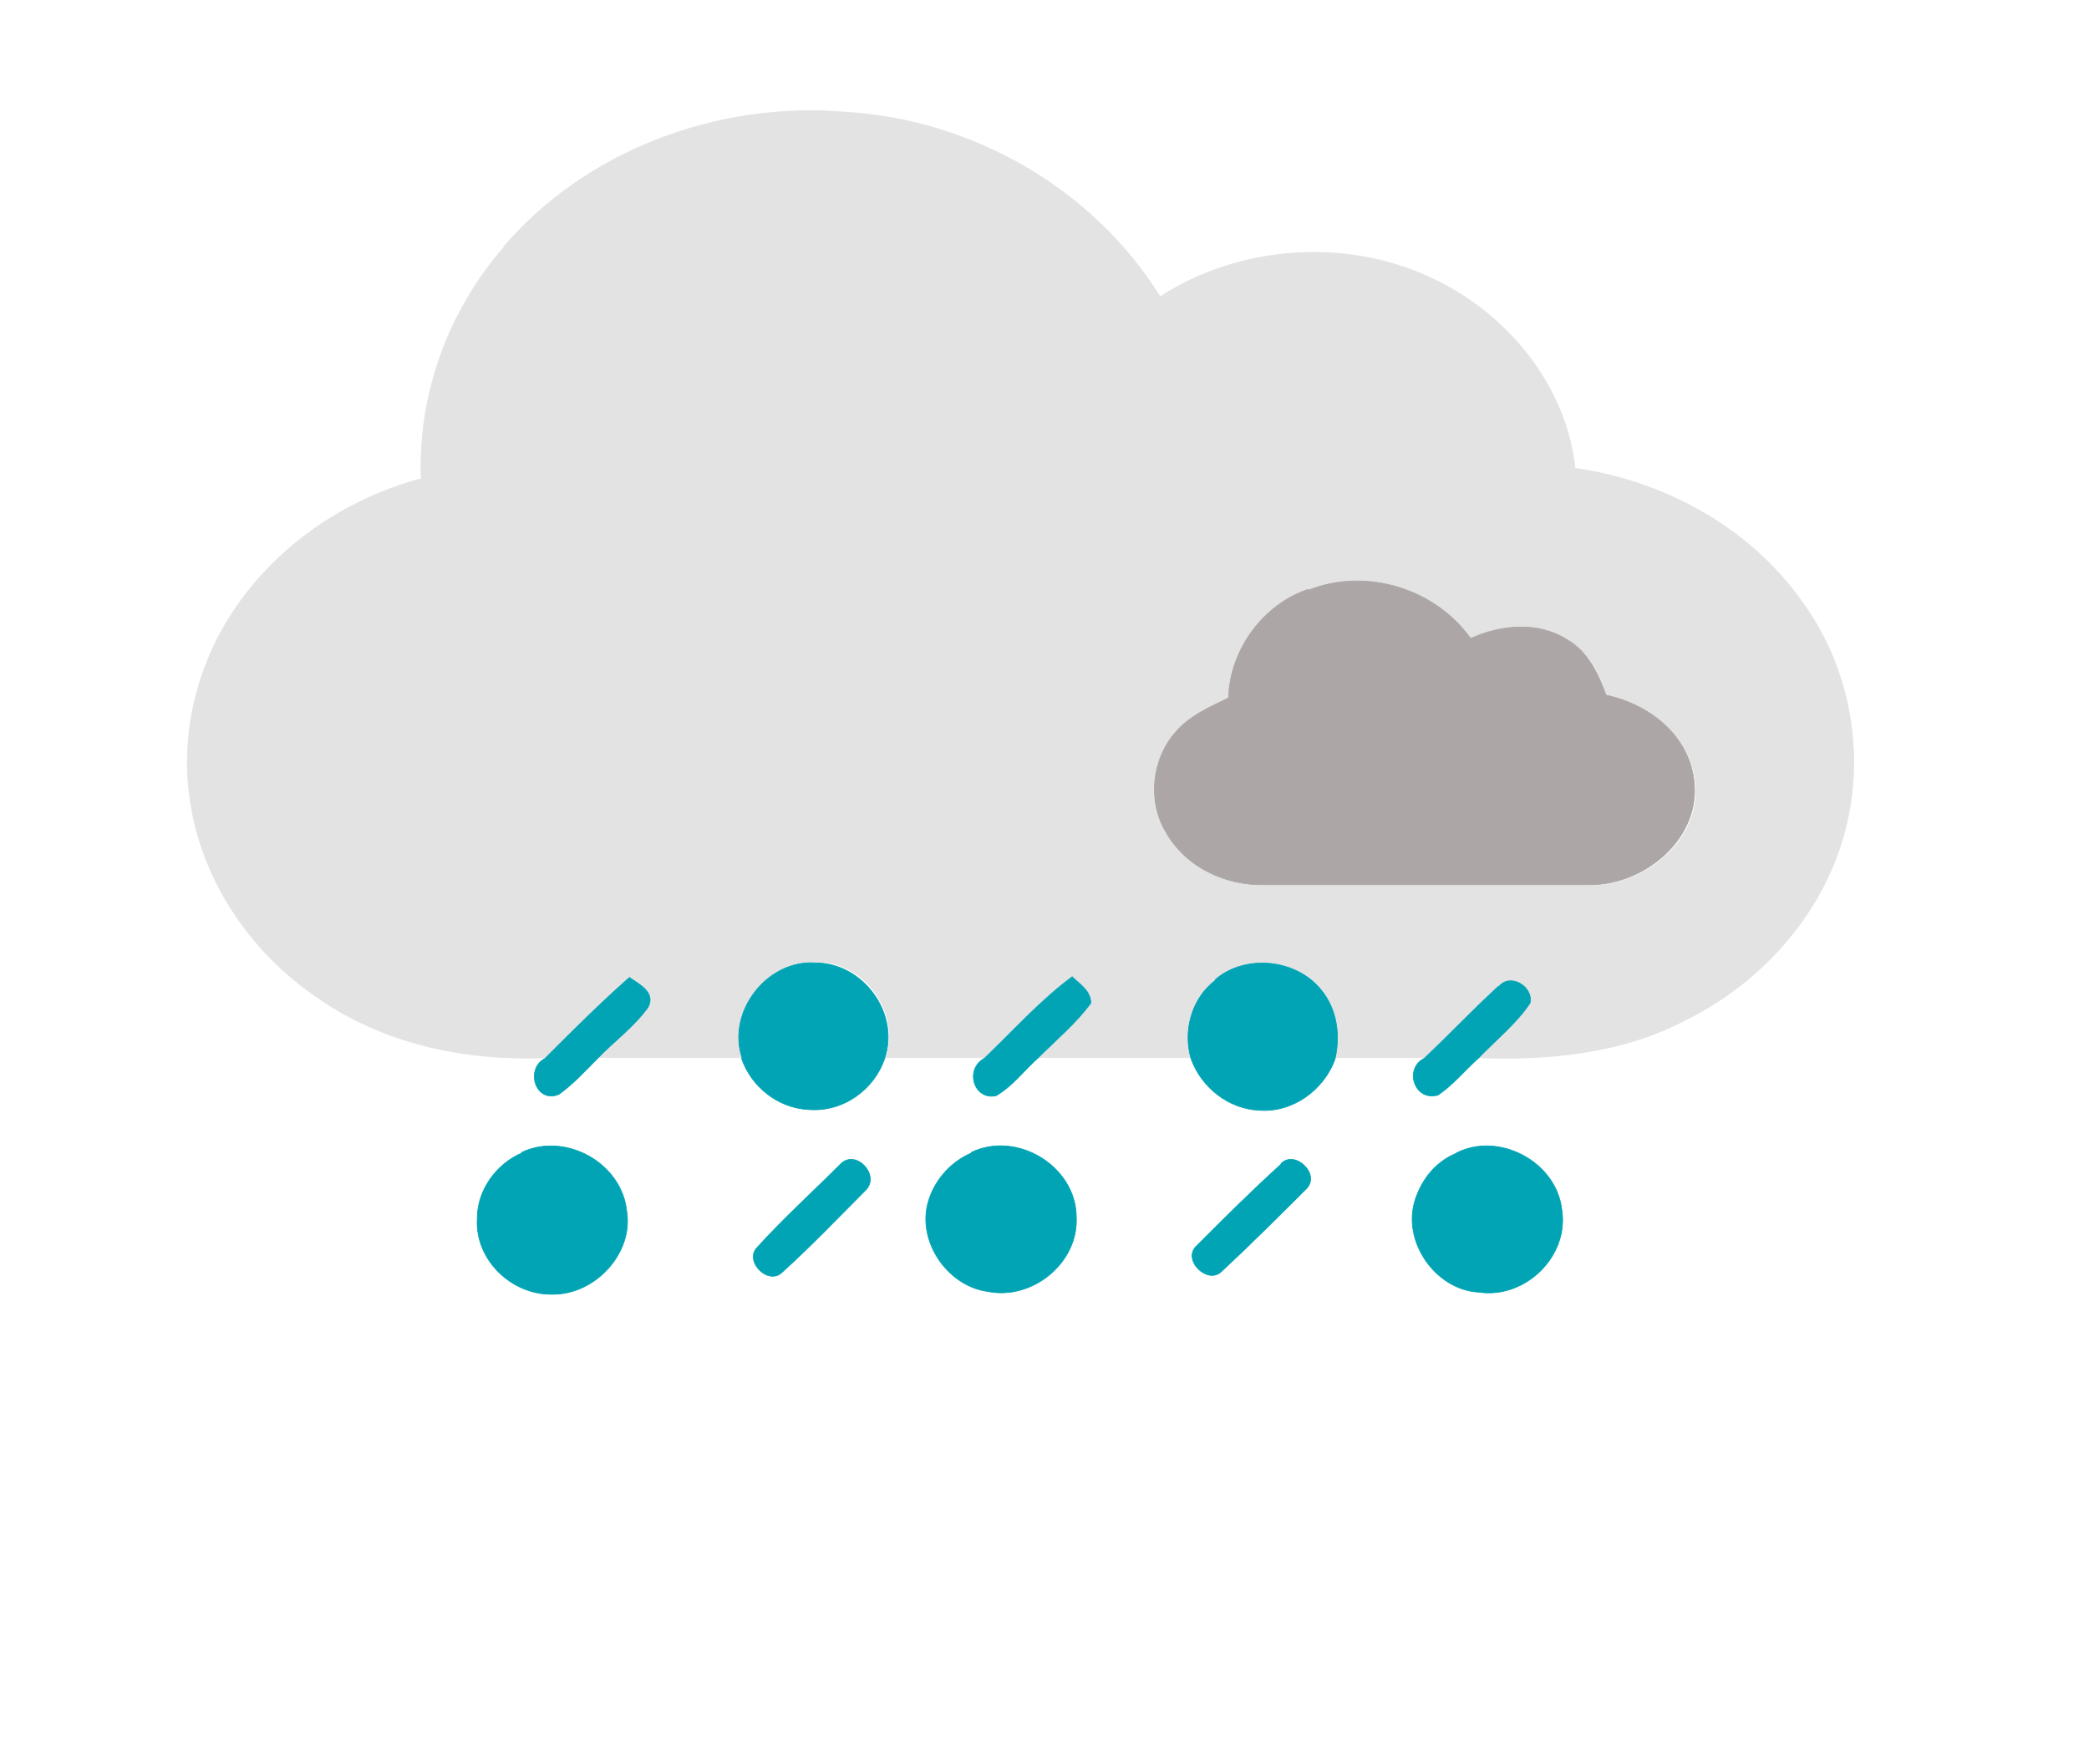
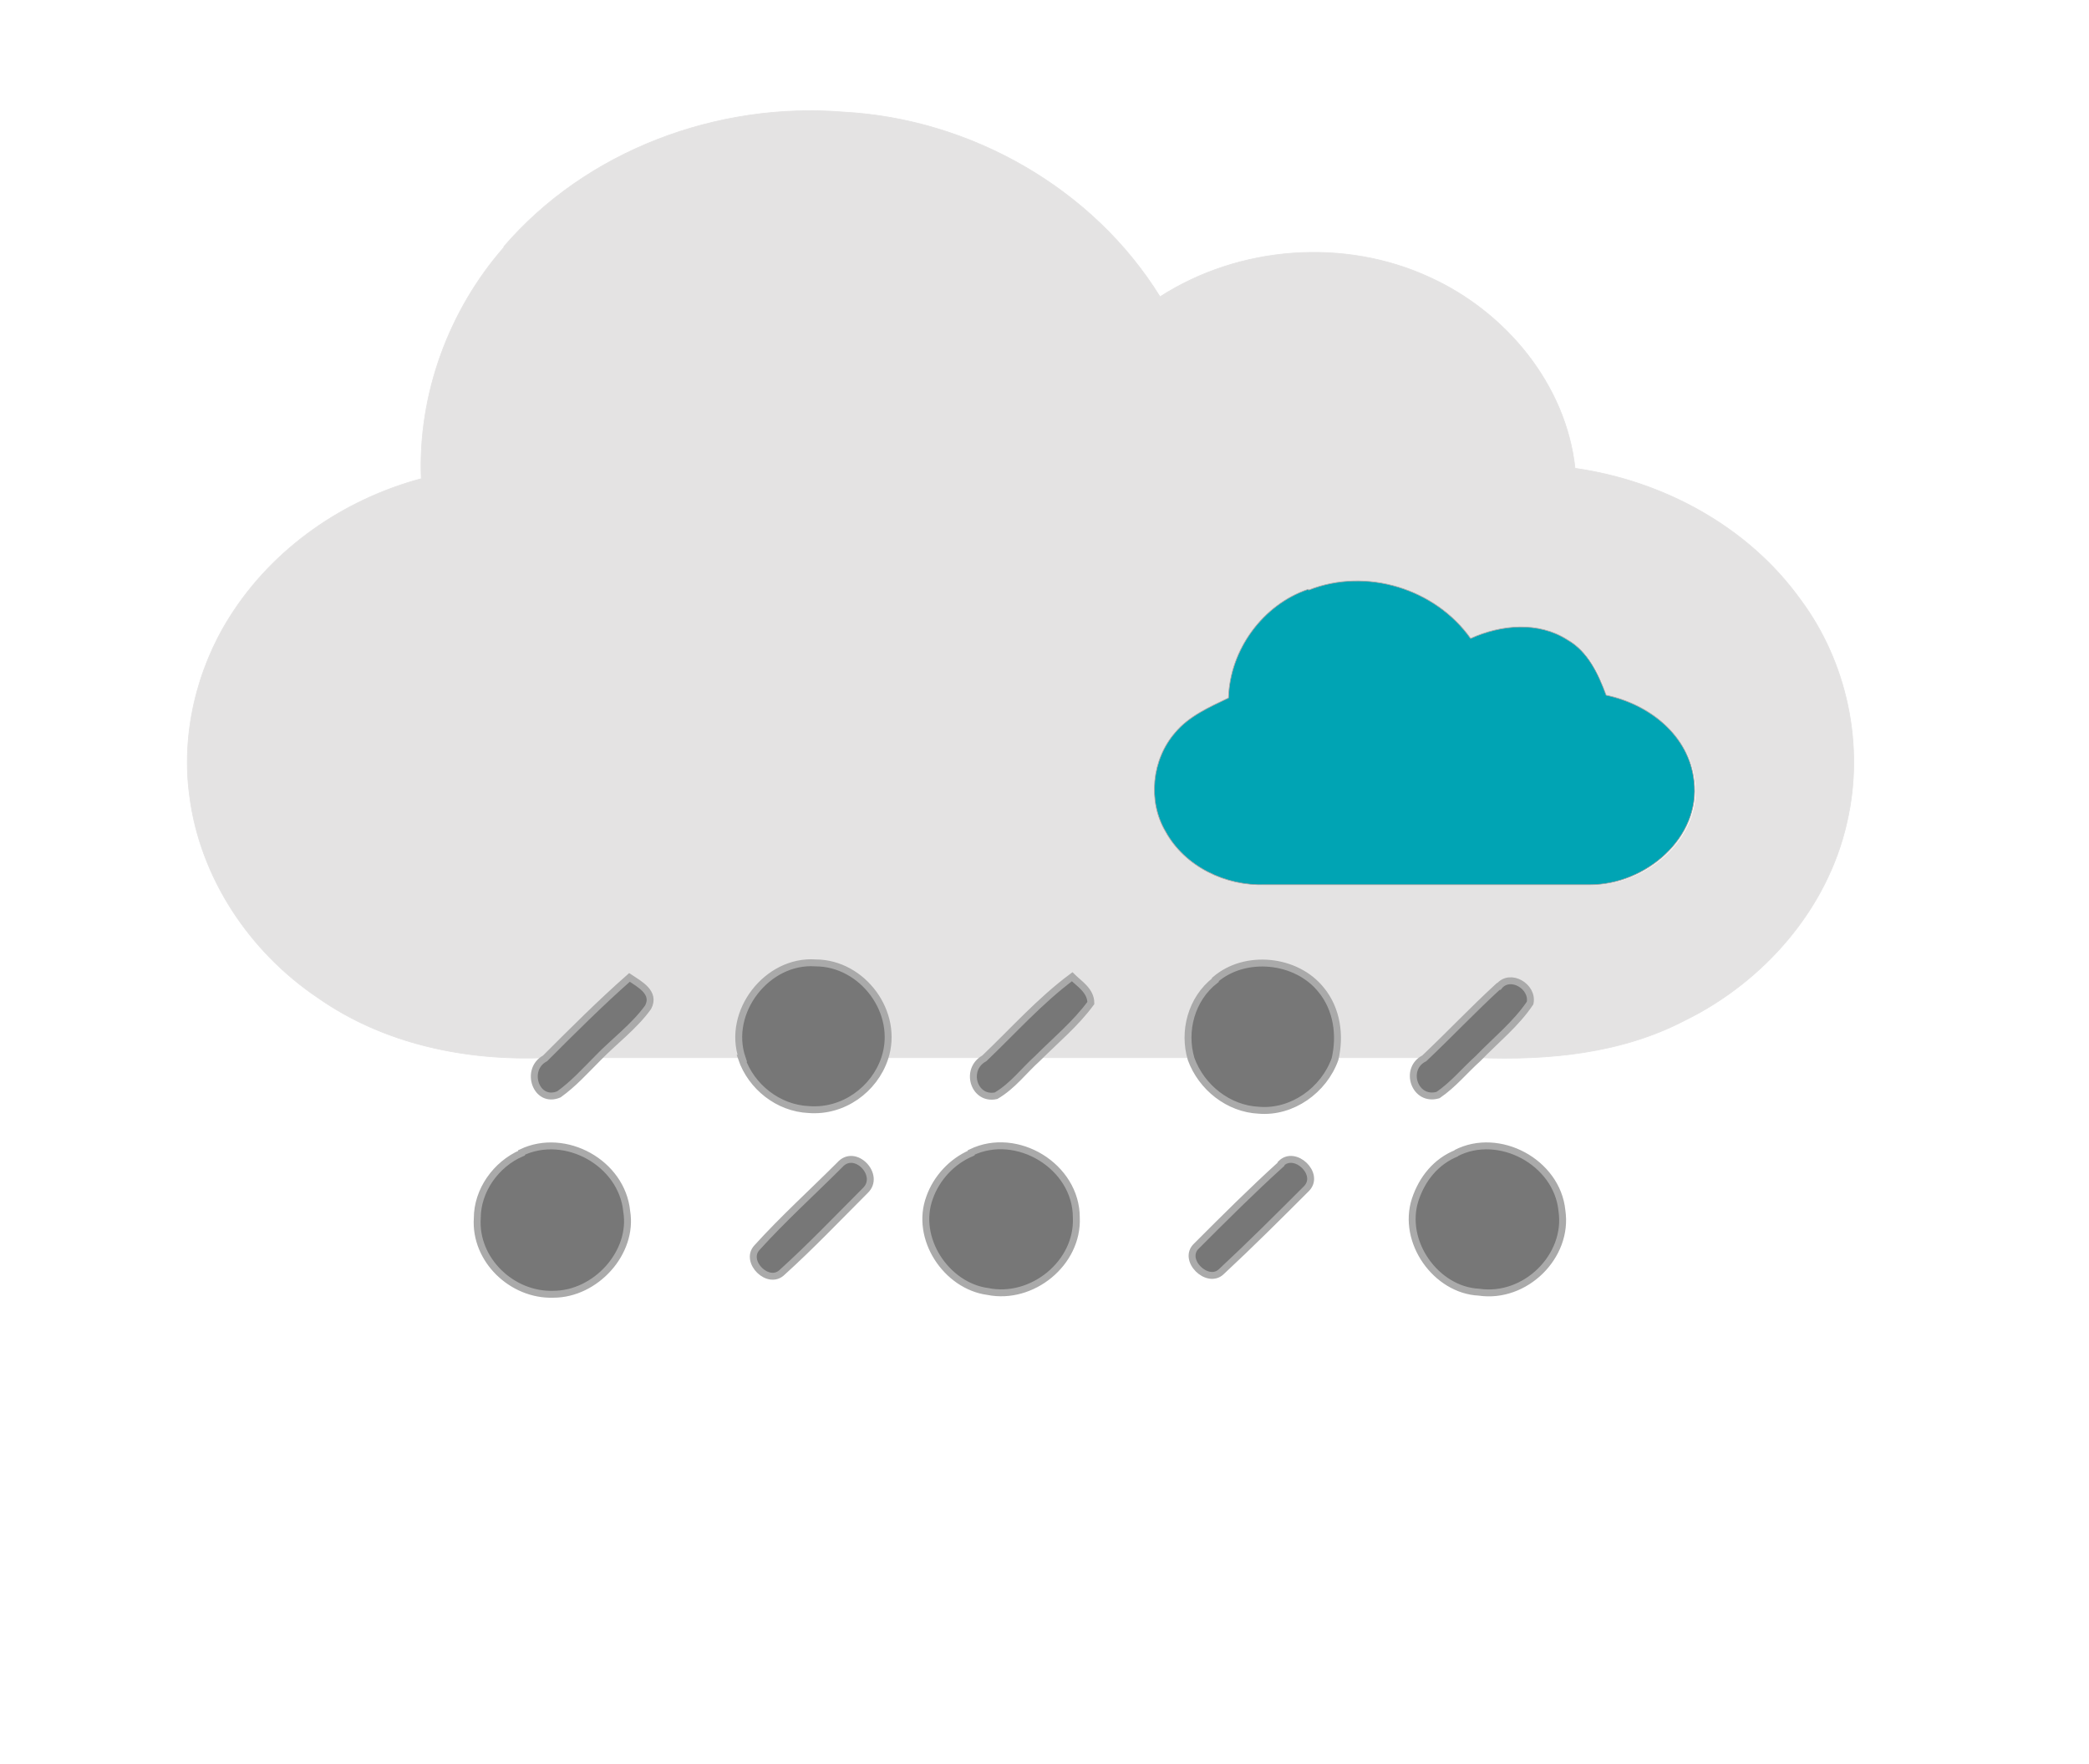
<svg xmlns="http://www.w3.org/2000/svg" id="weather34 hail 10" width="302pt" height="340" viewBox="0 0 302 255">
-   <path fill="#e4e3e3" stroke="#e4e3e3" stroke-width=".1" d="M72.8 35.7c12-14 31-21 49.2-19.5 18.3 1 36 11 45.7 26.7 11.5-7.4 26.7-8.5 39-2.8 11 5 19.7 15.5 21 27.6 12.7 1.8 25 8.4 32.6 19 6.7 9 9.3 21 6.7 32.2-2.8 12.5-12 23-23.4 28.6-9.2 4.8-19.7 5.8-30 5.4 2.6-2.6 5.6-5 7.6-8 .5-2.3-3-4.4-4.5-2.4-3.8 3.3-7 7-10.7 10.4h-13c.8-3.4.3-7.2-2-10-3.6-4.4-11-5-15.3-1.4-3.4 2.7-4.7 7.3-3.5 11.4H150c2.6-2.7 5.5-5 7.7-8 0-1.8-1.6-2.7-2.7-3.8-4.6 3.5-8.5 7.8-12.7 11.8h-14.2c2.2-6.6-3.2-14-10-13.8-7-.5-13 7-10.7 13.8h-21c2.5-2.5 5.3-4.6 7.4-7.4 1-2-1.2-3.4-2.7-4.3-4.2 3.7-8.2 7.8-12.2 11.7-11.6.5-23.5-2-33-8.7-9.8-6.6-17-17.3-18.5-29.2-1.2-8.8 1-18.2 5.8-25.8 6.3-10 16.5-17 27.7-20-.5-12.2 4-24.4 12-33.5m116.5 49.6c-6.6 2.3-11.3 8.7-11.5 15.7-2.8 1.3-5.7 2.6-7.7 5-3.3 4-4 10-1.4 14.3 2.8 5 8.7 8 14.3 7.7h47c8 0 16-6.8 15-15-.7-6.7-6.7-11.2-12.8-12.5-1-3-2.5-6.3-5.6-8-4.2-2.7-9.6-2.2-14 0-5-7.4-15-10.5-23.4-7.2z" />
-   <path fill="#aca6a6" stroke="#aca6a6" stroke-width=".1" d="M189.2 85.3c8.3-3.3 18.3-.2 23.4 7 4.4-2 9.8-2.5 14 .2 3 1.7 4.5 5 5.6 8 6.2 1.3 12 5.8 12.7 12.4 1 8.2-7 15-15 15h-47c-5.7.2-11.6-2.6-14.4-7.7-2.6-4.4-2-10.4 1.4-14.3 2-2.4 5-3.7 7.7-5 .2-7 5-13.5 11.5-15.7z" />
-   <path fill="#00a4b4" stroke="#00a4b4" stroke-width=".1" d="M107.3 153c-2.3-6.7 3.6-14.3 10.6-13.8 6.8 0 12.2 7.2 10 13.8-1.5 4.5-6 7.8-11 7.4-4.4-.2-8.3-3.3-9.7-7.4zM175.7 141.6c4.3-3.7 11.7-3 15.3 1.5 2.3 2.8 2.8 6.6 2 10-1.6 4.5-6.2 7.8-11 7.4-4.4-.2-8.3-3.3-9.8-7.4-1.2-4 0-8.7 3.5-11.4zM78.8 153c4-4 8-8 12.2-11.7 1.5 1 3.8 2.2 2.7 4.3-2 2.8-5 5-7.3 7.4-1.8 1.8-3.5 3.7-5.6 5.2-3.3 1.4-5-3.6-2-5.2zM142.3 153c4.2-4 8-8.3 12.7-11.8 1 1 2.7 2 2.7 3.8-2.2 3-5 5.3-7.7 8-2 1.8-3.6 4-6 5.4-3.2.7-4.6-3.8-1.7-5.4zM216.7 142.6c1.6-2 5 0 4.5 2.4-2 3-5 5.4-7.5 8-2 1.8-3.6 3.8-5.8 5.3-3.4 1-5-3.8-2-5.3 3.6-3.4 7-7 10.7-10.4zM75.4 166.6c6.3-3 14.5 1.5 15.2 8.5 1 6-4.5 12-10.6 12-6 .2-11.4-5-11-11 0-4 2.7-7.8 6.4-9.4zM140.4 166.6c6.6-3.2 15.2 2 15.2 9.4.3 6.6-6.4 12-12.8 10.7-6-.8-10.6-7.7-8.4-13.6 1-2.8 3.2-5.2 6-6.4zM210.5 166.7c6.2-3.2 14.6 1.3 15.3 8.3 1 6.6-5.3 12.8-12 11.8-6.2-.3-11.2-7.3-9.2-13.4 1-3 3-5.5 6-6.7zM121.4 168.4c2.2-2.5 6 1.5 3.7 3.7-4 4-7.8 8-12 11.8-2 2-5.5-1.5-3.7-3.5 3.8-4.2 8-8 12-12zM185.2 168.2c2-2 5.7 1.5 3.7 3.6-4 4-8 8-12.3 12-2 2-5.8-1.7-3.6-3.7 4-4 8-8 12.2-11.8z" />
+   <path fill="#e4e3e3" stroke="#e4e3e3" stroke-width=".1" d="M72.8 35.7c12-14 31-21 49.2-19.5 18.3 1 36 11 45.7 26.7 11.5-7.4 26.7-8.5 39-2.8 11 5 19.7 15.5 21 27.6 12.7 1.8 25 8.4 32.6 19 6.7 9 9.3 21 6.7 32.2-2.8  12.5-12 23-23.4 28.6-9.2 4.8-19.7 5.8-30 5.4 2.6-2.6 5.6-5 7.6-8 .5-2.3-3-4.4-4.5-2.4-3.8 3.3-7 7-10.7 10.4h-13c.8-3.4.3-7.2-2-10-3.6-4.4-11-5-15.3-1.4-3.4 2.7-4.7 7.3-3.5 11.4H150c2.6-2.7 5.5-5 7.7-8 0-1.8-1.6-2.7-2.7-3.8-4.6  3.5-8.5 7.8-12.7 11.8h-14.2c2.2-6.6-3.2-14-10-13.8-7-.5-13 7-10.7 13.8h-21c2.5-2.5 5.3-4.6 7.4-7.4 1-2-1.2-3.4-2.7-4.3-4.2 3.7-8.2 7.8-12.2 11.7-11.6.5-23.5-2-33-8.7-9.8-6.6-17-17.3-18.5-29.2-1.2-8.8 1-18.2 5.8-25.8 6.3-10  16.5-17 27.7-20-.5-12.2 4-24.4 12-33.5m116.5 49.6c-6.6 2.3-11.3 8.7-11.5 15.7-2.8 1.3-5.7 2.6-7.7 5-3.3 4-4 10-1.4 14.3 2.8 5 8.7 8 14.3 7.7h47c8 0 16-6.8 15-15-.7-6.7-6.7-11.2-12.8-12.5-1-3-2.5-6.3-5.6-8-4.2-2.7-9.6-2.2-14  0-5-7.4-15-10.5-23.4-7.2z" />
+   <path fill="#00a4b4" stroke="#aca6a6" stroke-width=".1" d="M189.2 85.3c8.3-3.3 18.3-.2 23.4 7 4.4-2 9.8-2.5 14 .2 3 1.7 4.5 5 5.6 8 6.2 1.3 12 5.8 12.7 12.4 1 8.2-7 15-15 15h-47c-5.7.2-11.6-2.6-14.4-7.7-2.6-4.4-2-10.4  1.4-14.3 2-2.4 5-3.7 7.7-5 .2-7 5-13.5 11.5-15.7z" />
+   <path fill="#777" stroke="#aaa" stroke-width="1" d="M107.3 153c-2.3-6.7 3.6-14.3 10.6-13.8 6.8 0 12.2 7.2 10 13.8-1.5 4.5-6 7.8-11 7.4-4.4-.2-8.3-3.3-9.7-7.4zM175.7 141.6c4.3-3.7 11.7-3 15.3 1.5 2.3 2.8 2.8 6.6 2 10-1.6 4.5-6.2 7.8-11 7.4-4.4-.2-8.3-3.3-9.8-7.4-1.2-4 0-8.7 3.5-11.4zM78.8 153c4-4 8-8 12.2-11.7 1.5 1 3.8 2.2 2.7 4.3-2 2.8-5 5-7.3 7.4-1.8 1.8-3.5 3.7-5.6 5.2-3.3 1.4-5-3.6-2-5.2zM142.3 153c4.2-4 8-8.3 12.7-11.8 1 1 2.7 2 2.7 3.8-2.2 3-5 5.3-7.7 8-2 1.8-3.6 4-6 5.4-3.2.7-4.6-3.8-1.7-5.4zM216.7 142.6c1.6-2 5 0 4.5 2.4-2 3-5 5.4-7.5 8-2 1.8-3.6 3.8-5.8 5.3-3.4 1-5-3.8-2-5.3 3.6-3.4 7-7 10.7-10.4zM75.4 166.6c6.3-3 14.5 1.5 15.2 8.5 1 6-4.5 12-10.6 12-6 .2-11.4-5-11-11 0-4 2.7-7.8 6.4-9.4zM140.4 166.6c6.6-3.2 15.2 2 15.2 9.4.3 6.6-6.4 12-12.8 10.7-6-.8-10.6-7.7-8.4-13.6 1-2.8 3.2-5.2 6-6.4zM210.5 166.7c6.2-3.2 14.6 1.3 15.3 8.3 1 6.6-5.3 12.8-12 11.8-6.2-.3-11.2-7.3-9.2-13.4 1-3 3-5.5 6-6.7zM121.4 168.4c2.2-2.5 6 1.5 3.7 3.7-4 4-7.8 8-12 11.8-2 2-5.5-1.5-3.7-3.5 3.8-4.2 8-8 12-12zM185.2 168.2c2-2 5.7 1.5 3.7 3.6-4 4-8 8-12.3 12-2 2-5.8-1.7-3.6-3.7 4-4 8-8 12.2-11.8z" />
</svg>
